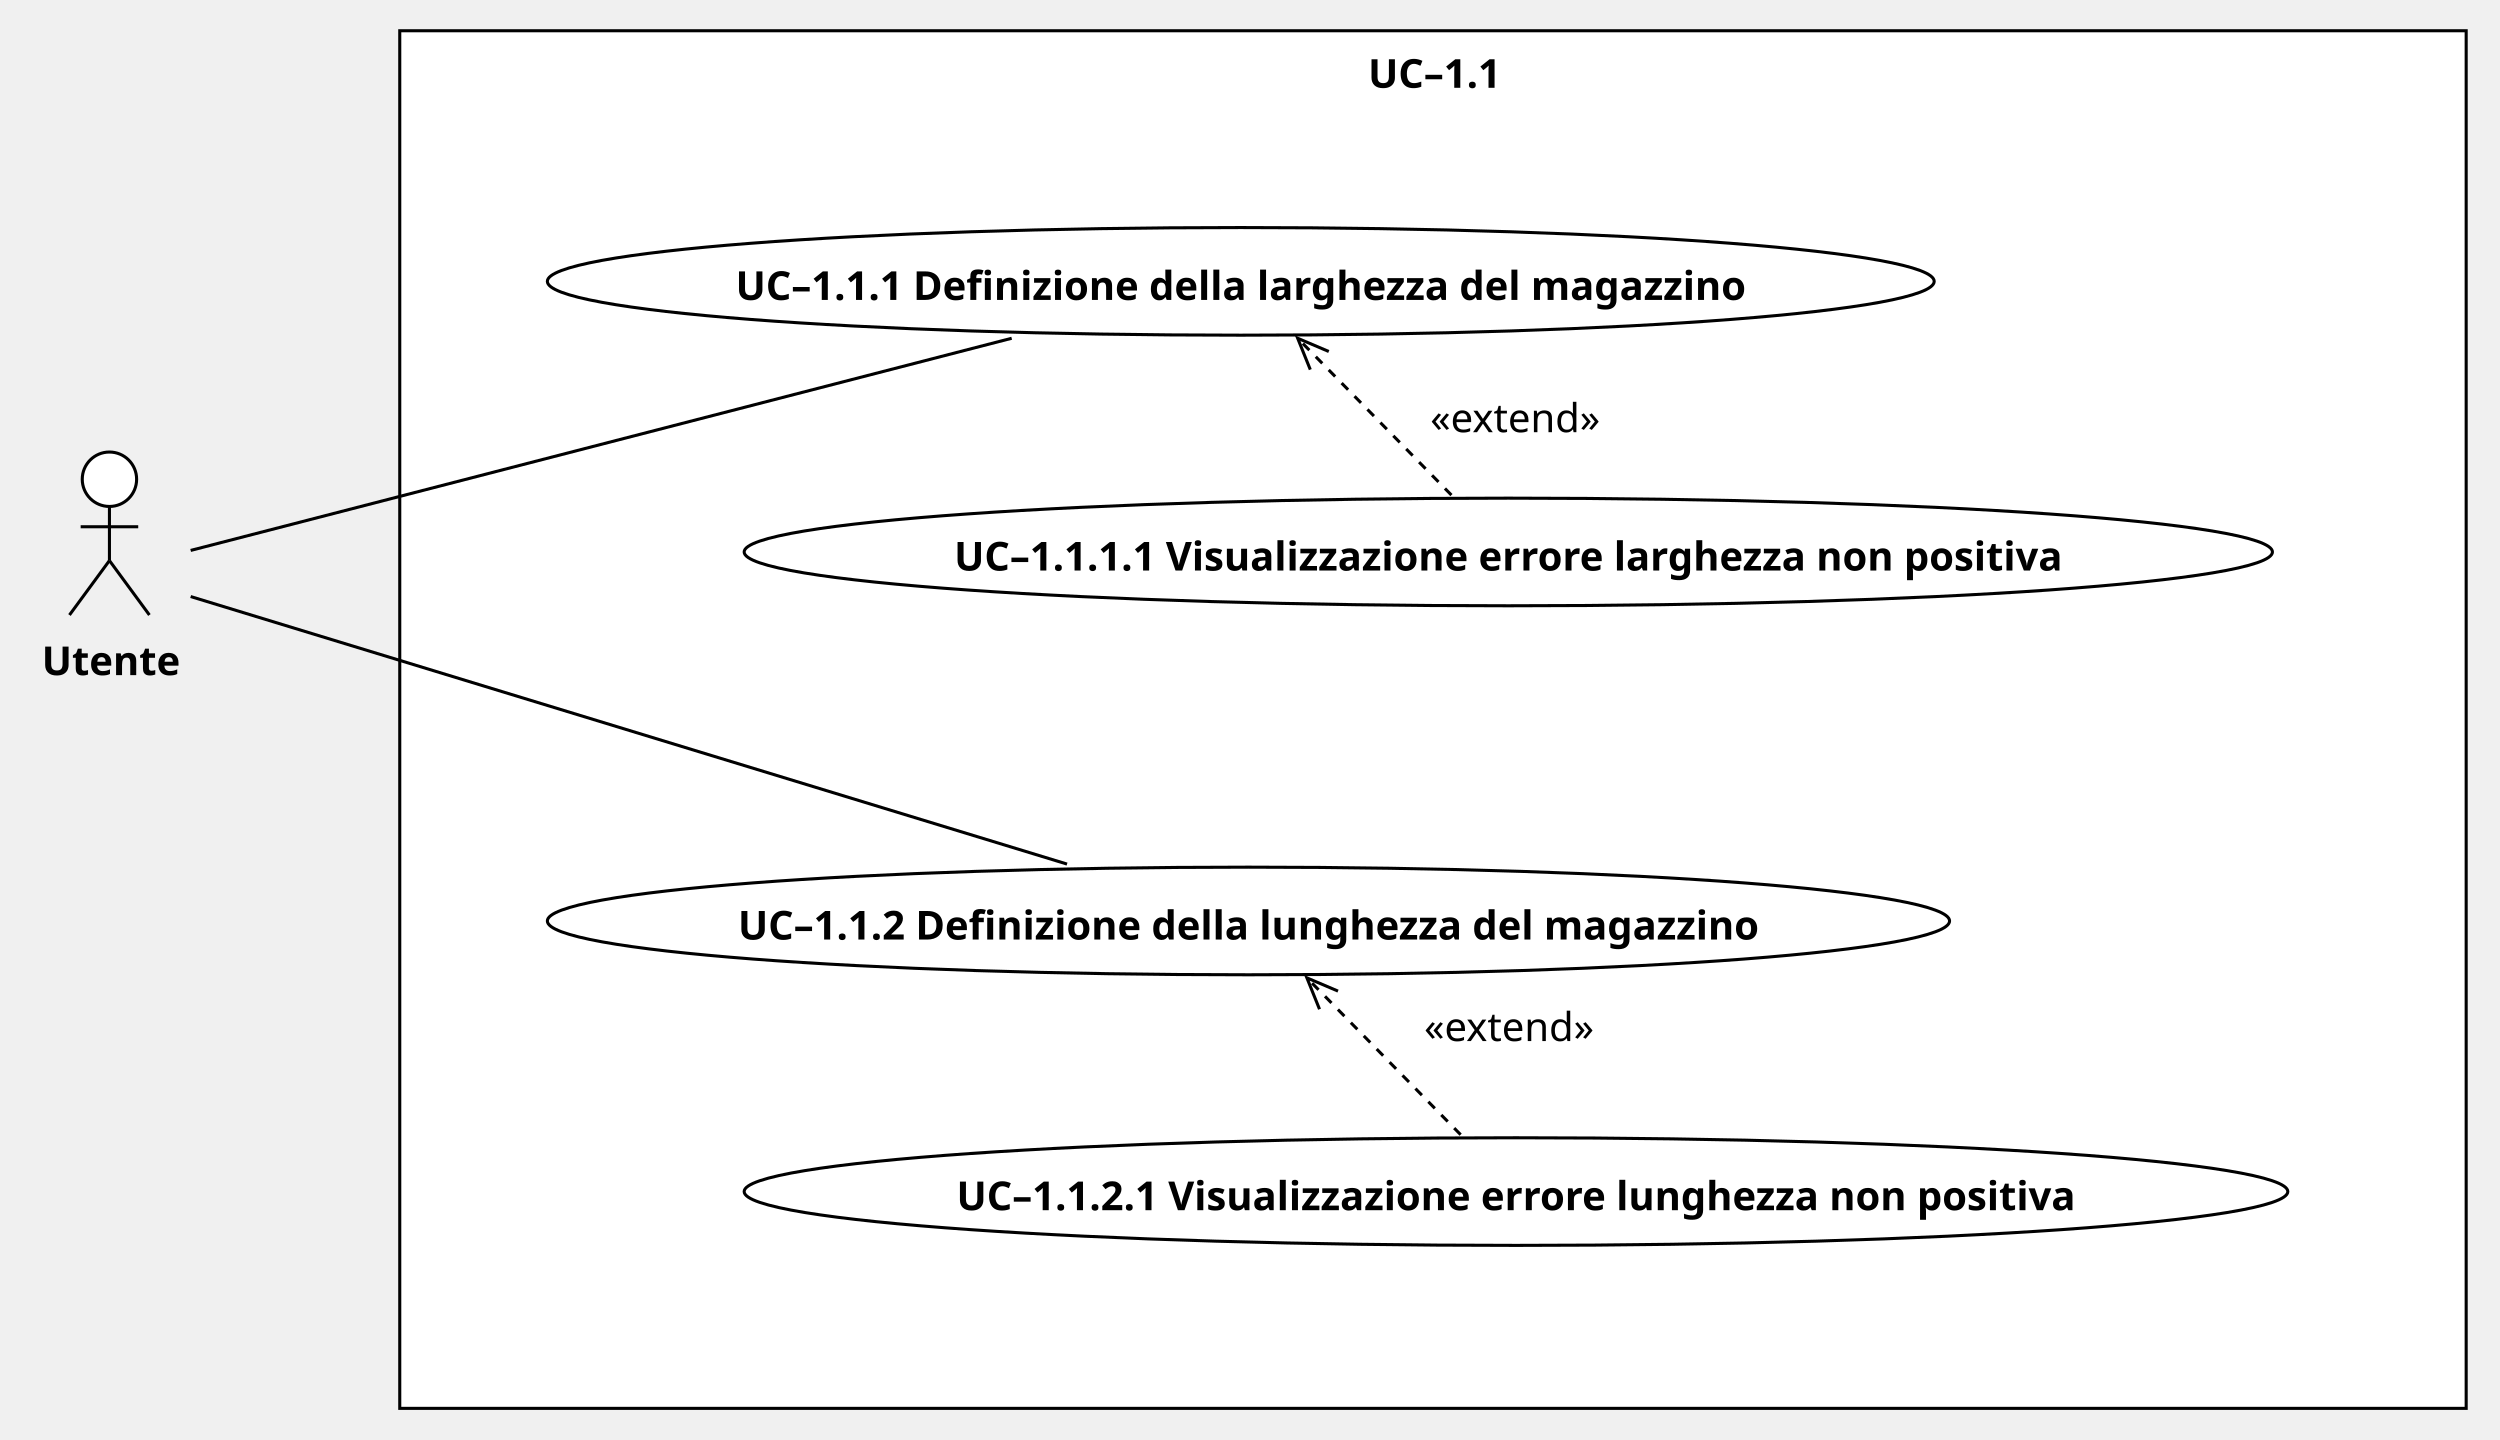
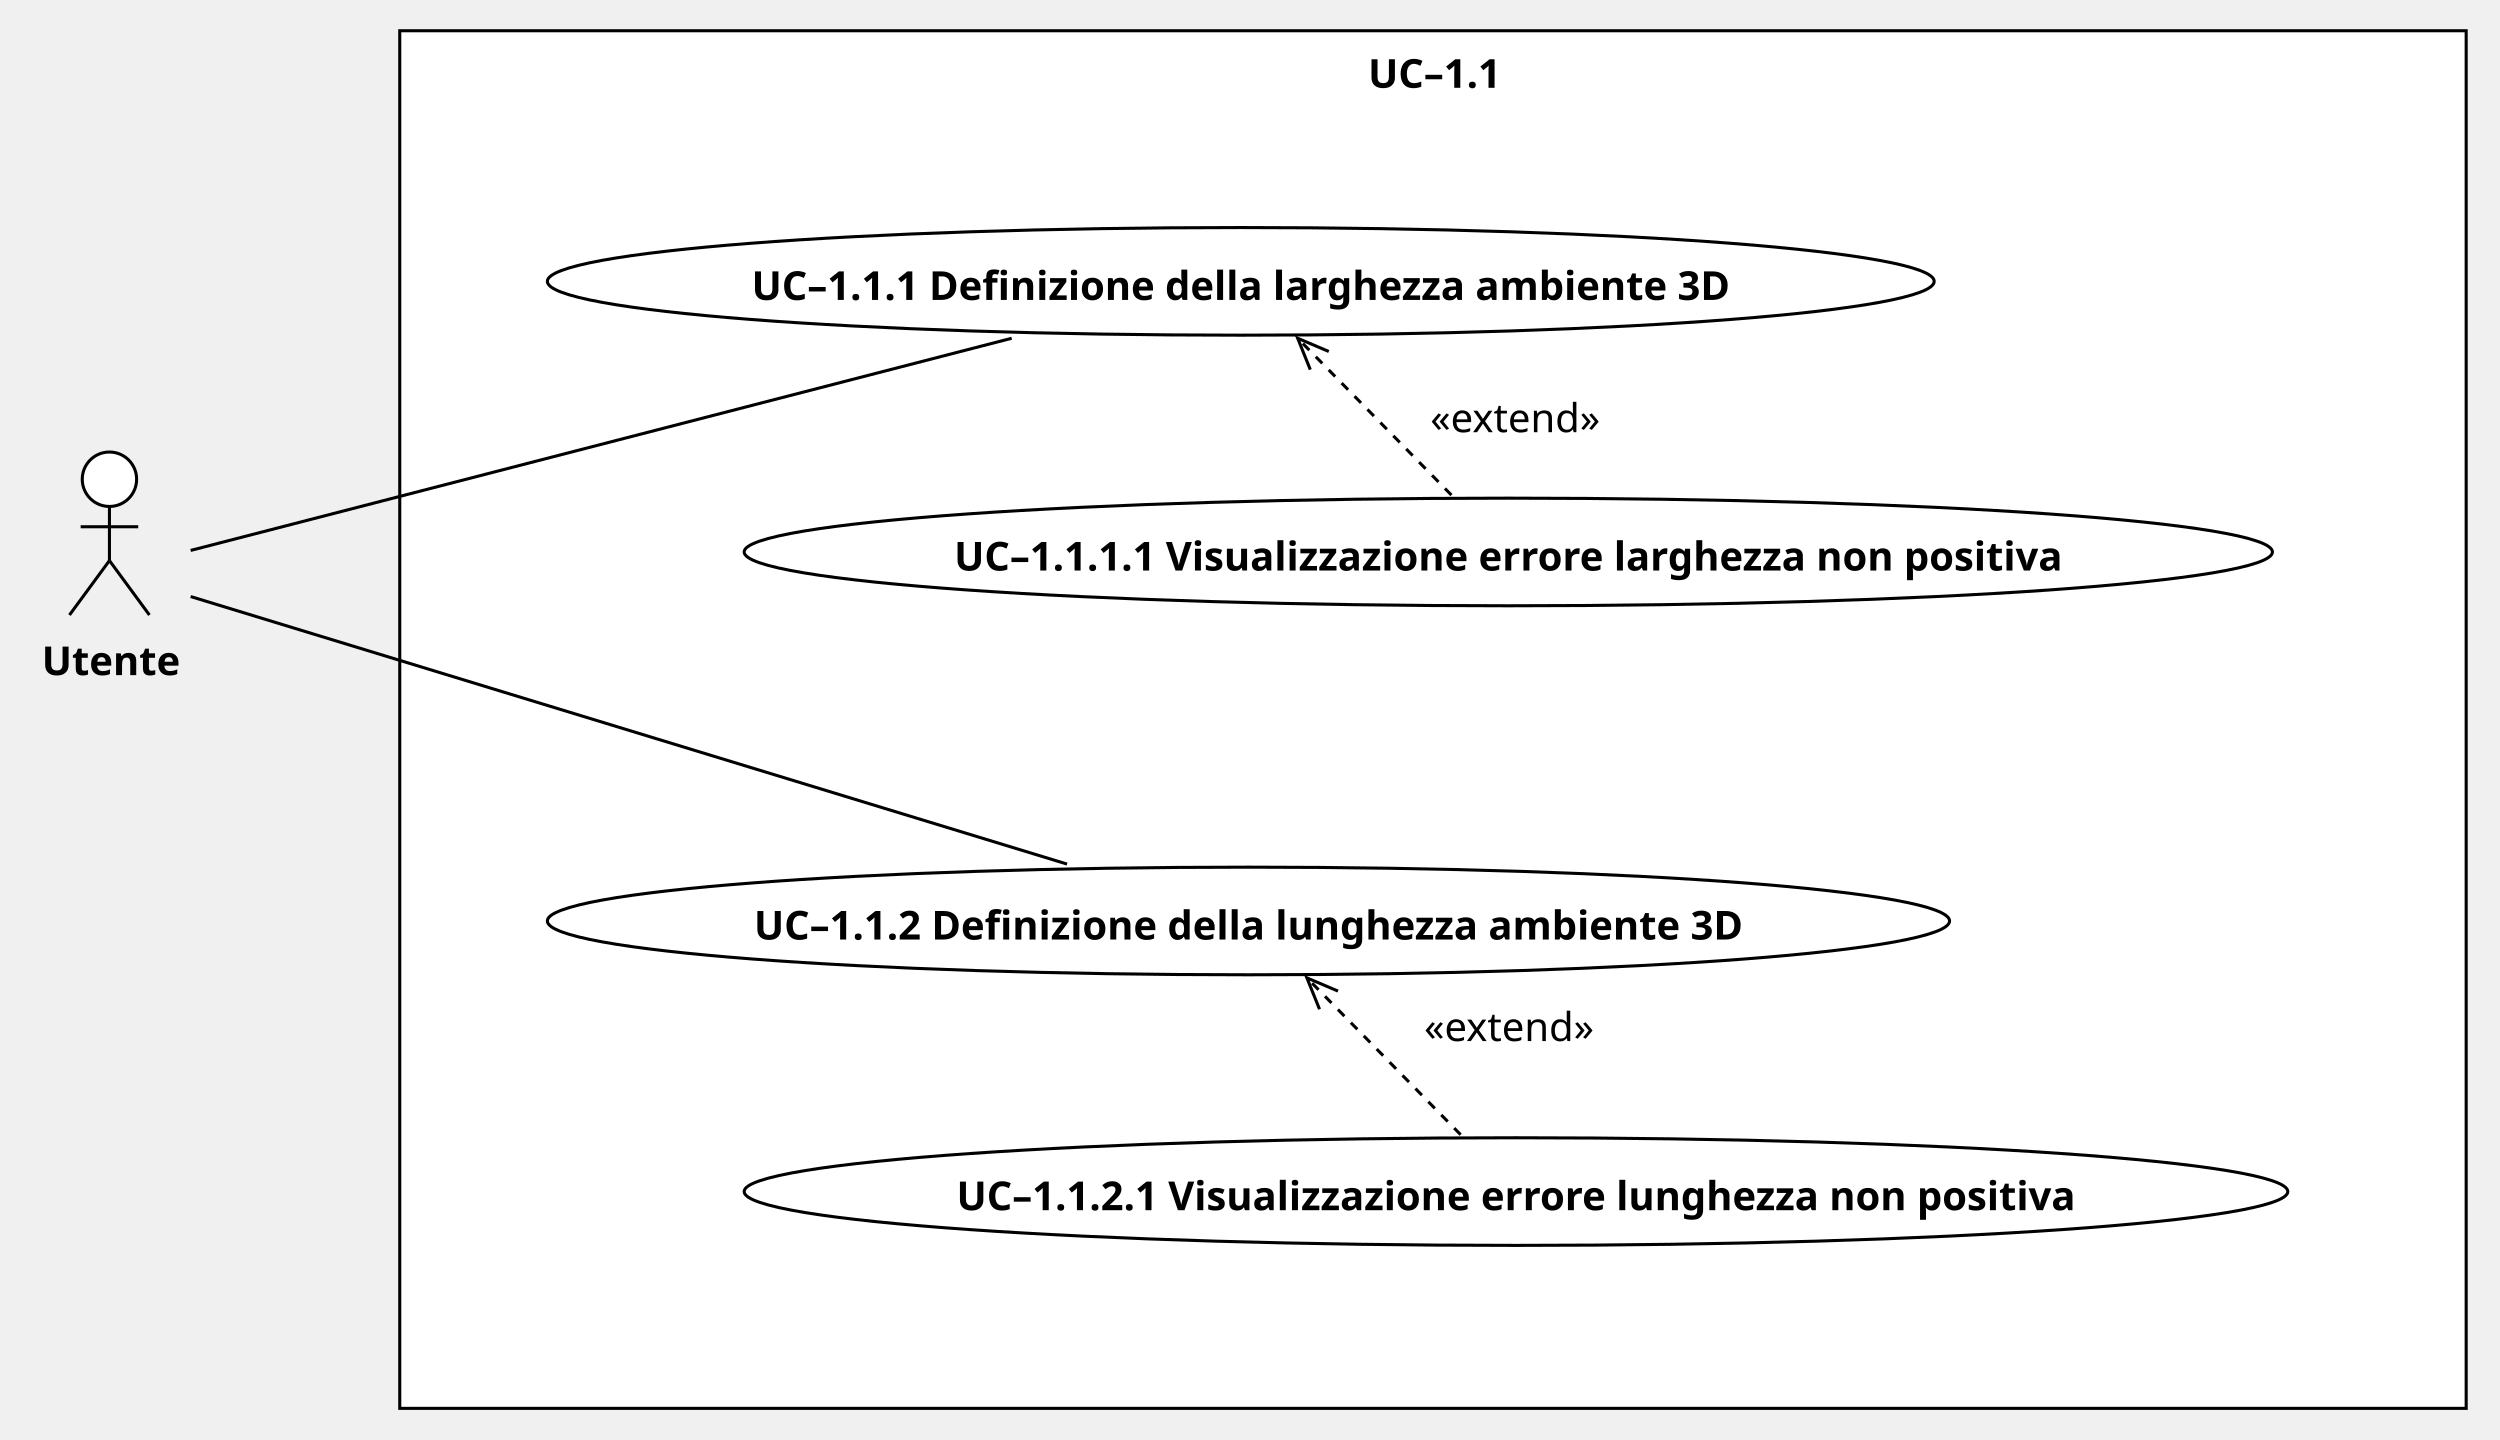
<svg xmlns="http://www.w3.org/2000/svg" version="1.1" width="813" height="468">
  <defs />
  <g>
    <g>
      <rect fill="#ffffff" stroke="none" x="224" y="72" width="672" height="448" transform="matrix(1 0 0 1 -94 -62)" />
    </g>
    <g>
      <path fill="none" stroke="#000000" paint-order="fill stroke markers" d=" M 130 10 L 802 10 L 802 458 L 130 458 L 130 10 Z Z" stroke-miterlimit="10" stroke-dasharray="" />
    </g>
    <g>
      <g>
        <path fill="none" stroke="none" />
        <text fill="#000000" stroke="none" font-family="currentFont" font-size="13px" font-style="normal" font-weight="bold" text-decoration="undefined" x="560.5" y="85.5" text-anchor="middle" dominant-baseline="central" transform="matrix(1 0 0 1 -94 -62)">UC–1.1</text>
      </g>
    </g>
    <g>
      <path fill="#FFFFFF" stroke="none" paint-order="stroke fill markers" d=" M 178 91.5 C 178 81.835 278.96 74 403.5 74 C 528.04 74 629 81.835 629 91.5 C 629 101.165 528.04 109 403.5 109 C 278.96 109 178 101.165 178 91.5 Z" />
    </g>
    <g>
      <path fill="none" stroke="#000000" paint-order="fill stroke markers" d=" M 178 91.5 C 178 81.835 278.96 74 403.5 74 C 528.04 74 629 81.835 629 91.5 C 629 101.165 528.04 109 403.5 109 C 278.96 109 178 101.165 178 91.5 Z" stroke-miterlimit="10" stroke-dasharray="" />
    </g>
    <g>
      <g>
        <path fill="none" stroke="none" />
-         <text fill="#000000" stroke="none" font-family="currentFont" font-size="13px" font-style="normal" font-weight="bold" text-decoration="undefined" x="497.5" y="154.5" text-anchor="middle" dominant-baseline="central" transform="matrix(1 0 0 1 -94 -62)">UC–1.1.1 Definizione della larghezza del magazzino</text>
+         <text fill="#000000" stroke="none" font-family="currentFont" font-size="13px" font-style="normal" font-weight="bold" text-decoration="undefined" x="497.5" y="154.5" text-anchor="middle" dominant-baseline="central" transform="matrix(1 0 0 1 -94 -62)">UC–1.1.1 Definizione della larghezza ambiente 3D</text>
      </g>
    </g>
    <g>
      <path fill="#FFFFFF" stroke="none" paint-order="stroke fill markers" d=" M 178 299.5 C 178 289.835 280.079 282 406 282 C 531.921 282 634 289.835 634 299.5 C 634 309.165 531.921 317 406 317 C 280.079 317 178 309.165 178 299.5 Z" />
    </g>
    <g>
      <path fill="none" stroke="#000000" paint-order="fill stroke markers" d=" M 178 299.5 C 178 289.835 280.079 282 406 282 C 531.921 282 634 289.835 634 299.5 C 634 309.165 531.921 317 406 317 C 280.079 317 178 309.165 178 299.5 Z" stroke-miterlimit="10" stroke-dasharray="" />
    </g>
    <g>
      <g>
        <path fill="none" stroke="none" />
-         <text fill="#000000" stroke="none" font-family="currentFont" font-size="13px" font-style="normal" font-weight="bold" text-decoration="undefined" x="500" y="362.5" text-anchor="middle" dominant-baseline="central" transform="matrix(1 0 0 1 -94 -62)">UC–1.1.2 Definizione della lunghezza del magazzino</text>
+         <text fill="#000000" stroke="none" font-family="currentFont" font-size="13px" font-style="normal" font-weight="bold" text-decoration="undefined" x="500" y="362.5" text-anchor="middle" dominant-baseline="central" transform="matrix(1 0 0 1 -94 -62)">UC–1.1.2 Definizione della lunghezza ambiente 3D</text>
      </g>
    </g>
    <g>
      <path fill="#FFFFFF" stroke="none" paint-order="stroke fill markers" d=" M 242 179.5 C 242 169.835 353.257 162 490.5 162 C 627.743 162 739 169.835 739 179.5 C 739 189.165 627.743 197 490.5 197 C 353.257 197 242 189.165 242 179.5 Z" />
    </g>
    <g>
      <path fill="none" stroke="#000000" paint-order="fill stroke markers" d=" M 242 179.5 C 242 169.835 353.257 162 490.5 162 C 627.743 162 739 169.835 739 179.5 C 739 189.165 627.743 197 490.5 197 C 353.257 197 242 189.165 242 179.5 Z" stroke-miterlimit="10" stroke-dasharray="" />
    </g>
    <g>
      <g>
        <path fill="none" stroke="none" />
        <text fill="#000000" stroke="none" font-family="currentFont" font-size="13px" font-style="normal" font-weight="bold" text-decoration="undefined" x="584.5" y="242.5" text-anchor="middle" dominant-baseline="central" transform="matrix(1 0 0 1 -94 -62)">UC–1.1.1.1 Visualizzazione errore larghezza non positiva</text>
      </g>
    </g>
    <g>
      <path fill="#FFFFFF" stroke="none" paint-order="stroke fill markers" d=" M 242 387.5 C 242 377.835 354.377 370 493 370 C 631.623 370 744 377.835 744 387.5 C 744 397.165 631.623 405 493 405 C 354.377 405 242 397.165 242 387.5 Z" />
    </g>
    <g>
      <path fill="none" stroke="#000000" paint-order="fill stroke markers" d=" M 242 387.5 C 242 377.835 354.377 370 493 370 C 631.623 370 744 377.835 744 387.5 C 744 397.165 631.623 405 493 405 C 354.377 405 242 397.165 242 387.5 Z" stroke-miterlimit="10" stroke-dasharray="" />
    </g>
    <g>
      <g>
        <path fill="none" stroke="none" />
        <text fill="#000000" stroke="none" font-family="currentFont" font-size="13px" font-style="normal" font-weight="bold" text-decoration="undefined" x="587" y="450.5" text-anchor="middle" dominant-baseline="central" transform="matrix(1 0 0 1 -94 -62)">UC–1.1.2.1 Visualizzazione errore lunghezza non positiva</text>
      </g>
    </g>
    <g>
      <path fill="none" stroke="#000000" paint-order="fill stroke markers" d=" M 472 161 L 422 110" stroke-miterlimit="10" stroke-dasharray="3" />
    </g>
    <g>
      <path fill="none" stroke="#000000" paint-order="fill stroke markers" d=" M 432.121 114.31 L 422 110 L 426.109 120.204" stroke-miterlimit="10" stroke-dasharray="" />
    </g>
    <g>
      <rect fill="#ffffff" stroke="none" x="560" y="191" width="53.492" height="13" transform="matrix(1 0 0 1 -94 -62)" />
    </g>
    <g>
      <g>
        <path fill="none" stroke="none" />
        <text fill="#000000" stroke="none" font-family="currentFont" font-size="13px" font-style="normal" font-weight="normal" text-decoration="undefined" x="586.746" y="197.5" text-anchor="middle" dominant-baseline="central" transform="matrix(1 0 0 1 -94 -62)">«extend»</text>
      </g>
    </g>
    <g>
      <path fill="none" stroke="#000000" paint-order="fill stroke markers" d=" M 475 369 L 425 318" stroke-miterlimit="10" stroke-dasharray="3" />
    </g>
    <g>
      <path fill="none" stroke="#000000" paint-order="fill stroke markers" d=" M 435.121 322.31 L 425 318 L 429.109 328.204" stroke-miterlimit="10" stroke-dasharray="" />
    </g>
    <g>
      <rect fill="#ffffff" stroke="none" x="558" y="389" width="53.492" height="13" transform="matrix(1 0 0 1 -94 -62)" />
    </g>
    <g>
      <g>
        <path fill="none" stroke="none" />
        <text fill="#000000" stroke="none" font-family="currentFont" font-size="13px" font-style="normal" font-weight="normal" text-decoration="undefined" x="584.746" y="395.5" text-anchor="middle" dominant-baseline="central" transform="matrix(1 0 0 1 -94 -62)">«extend»</text>
      </g>
    </g>
    <g>
      <path fill="#ffffff" stroke="none" paint-order="stroke fill markers" d=" M 26.749 155.85 C 26.749 150.962 30.706 147 35.589 147 C 40.471 147 44.429 150.962 44.429 155.85 C 44.429 160.738 40.471 164.7 35.589 164.7 C 30.706 164.7 26.749 160.738 26.749 155.85 Z" />
    </g>
    <g>
      <path fill="none" stroke="#000000" paint-order="fill stroke markers" d=" M 26.749 155.85 C 26.749 150.962 30.706 147 35.589 147 C 40.471 147 44.429 150.962 44.429 155.85 C 44.429 160.738 40.471 164.7 35.589 164.7 C 30.706 164.7 26.749 160.738 26.749 155.85 Z" stroke-miterlimit="10" stroke-dasharray="" />
    </g>
    <g>
      <path fill="none" stroke="#000000" paint-order="fill stroke markers" d=" M 35.589 164.7 L 35.589 182.3" stroke-miterlimit="10" stroke-dasharray="" />
    </g>
    <g>
      <path fill="none" stroke="#000000" paint-order="fill stroke markers" d=" M 26.229 171.3 L 44.949 171.3" stroke-miterlimit="10" stroke-dasharray="" />
    </g>
    <g>
      <path fill="none" stroke="#000000" paint-order="fill stroke markers" d=" M 35.589 182.3 L 22.589 200" stroke-miterlimit="10" stroke-dasharray="" />
    </g>
    <g>
      <path fill="none" stroke="#000000" paint-order="fill stroke markers" d=" M 35.589 182.3 L 48.589 200" stroke-miterlimit="10" stroke-dasharray="" />
    </g>
    <g>
      <g>
        <path fill="none" stroke="none" />
        <text fill="#000000" stroke="none" font-family="currentFont" font-size="13px" font-style="normal" font-weight="bold" text-decoration="undefined" x="130.089" y="276.5" text-anchor="middle" dominant-baseline="central" transform="matrix(1 0 0 1 -94 -62)">Utente</text>
      </g>
    </g>
    <g>
      <path fill="none" stroke="#000000" paint-order="fill stroke markers" d=" M 62 179 L 329 110" stroke-miterlimit="10" stroke-dasharray="" />
    </g>
    <g>
      <path fill="none" stroke="#000000" paint-order="fill stroke markers" d=" M 62 194 L 347 281" stroke-miterlimit="10" stroke-dasharray="" />
    </g>
  </g>
</svg>
